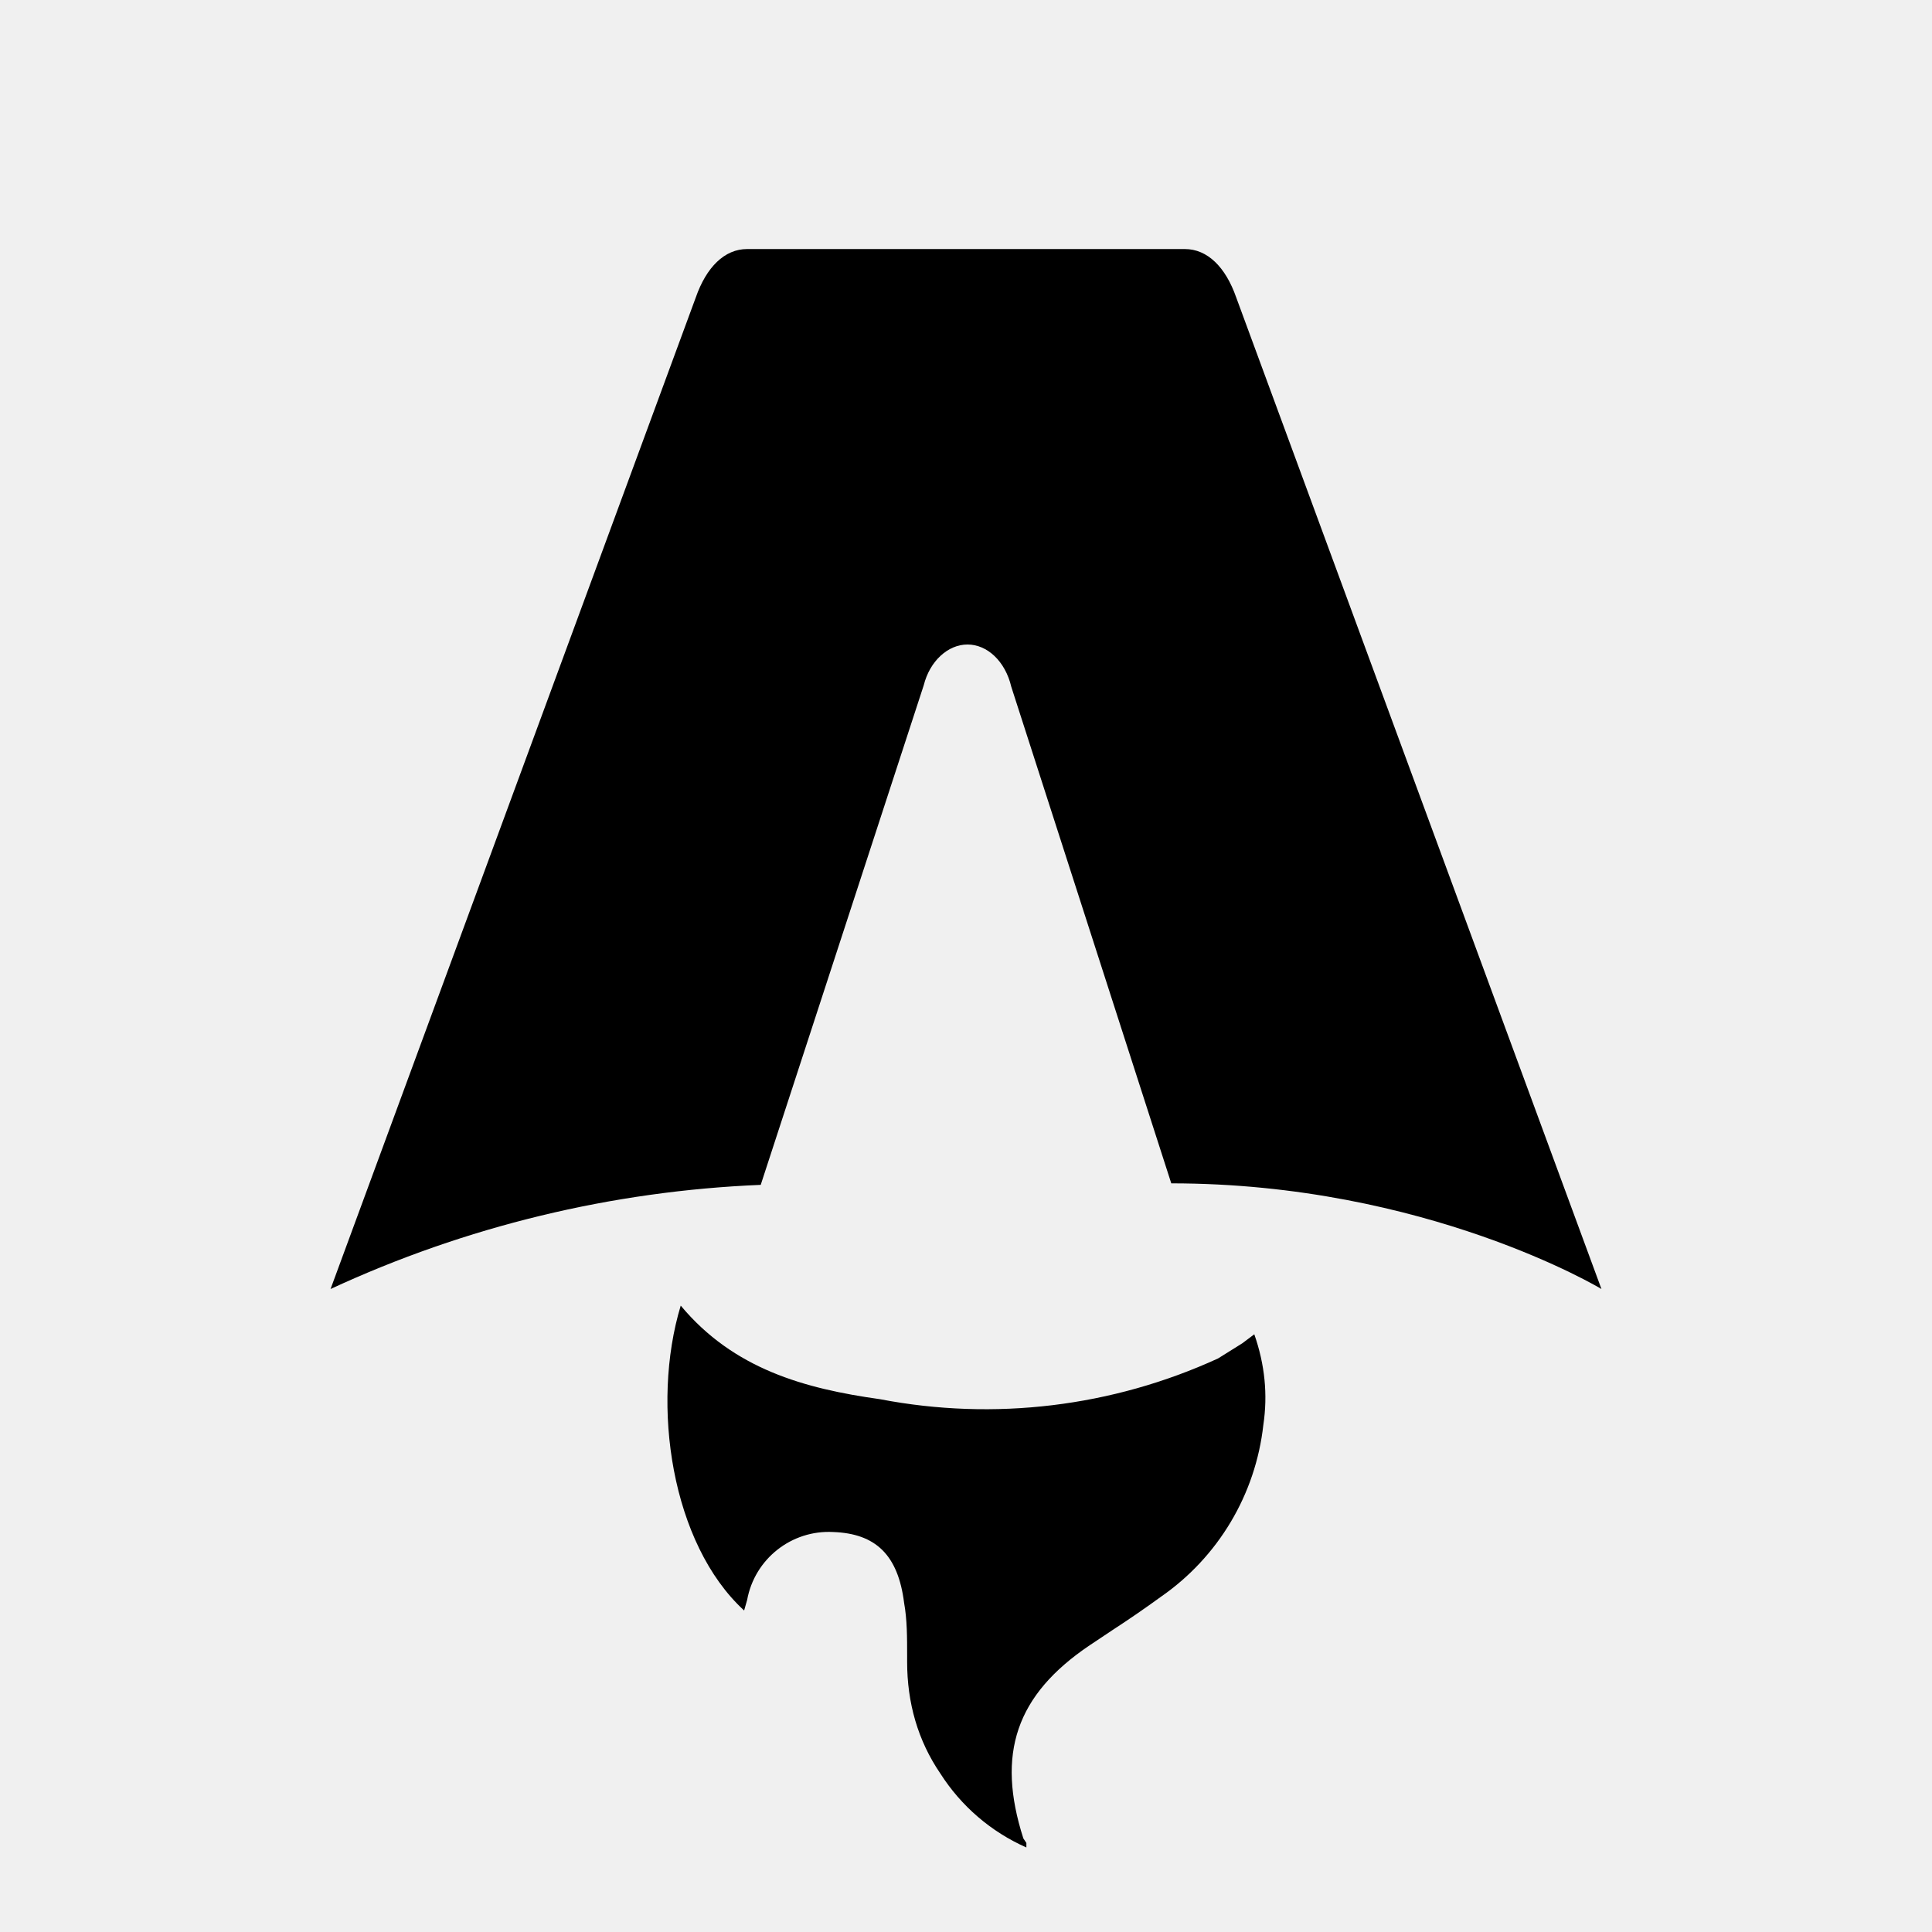
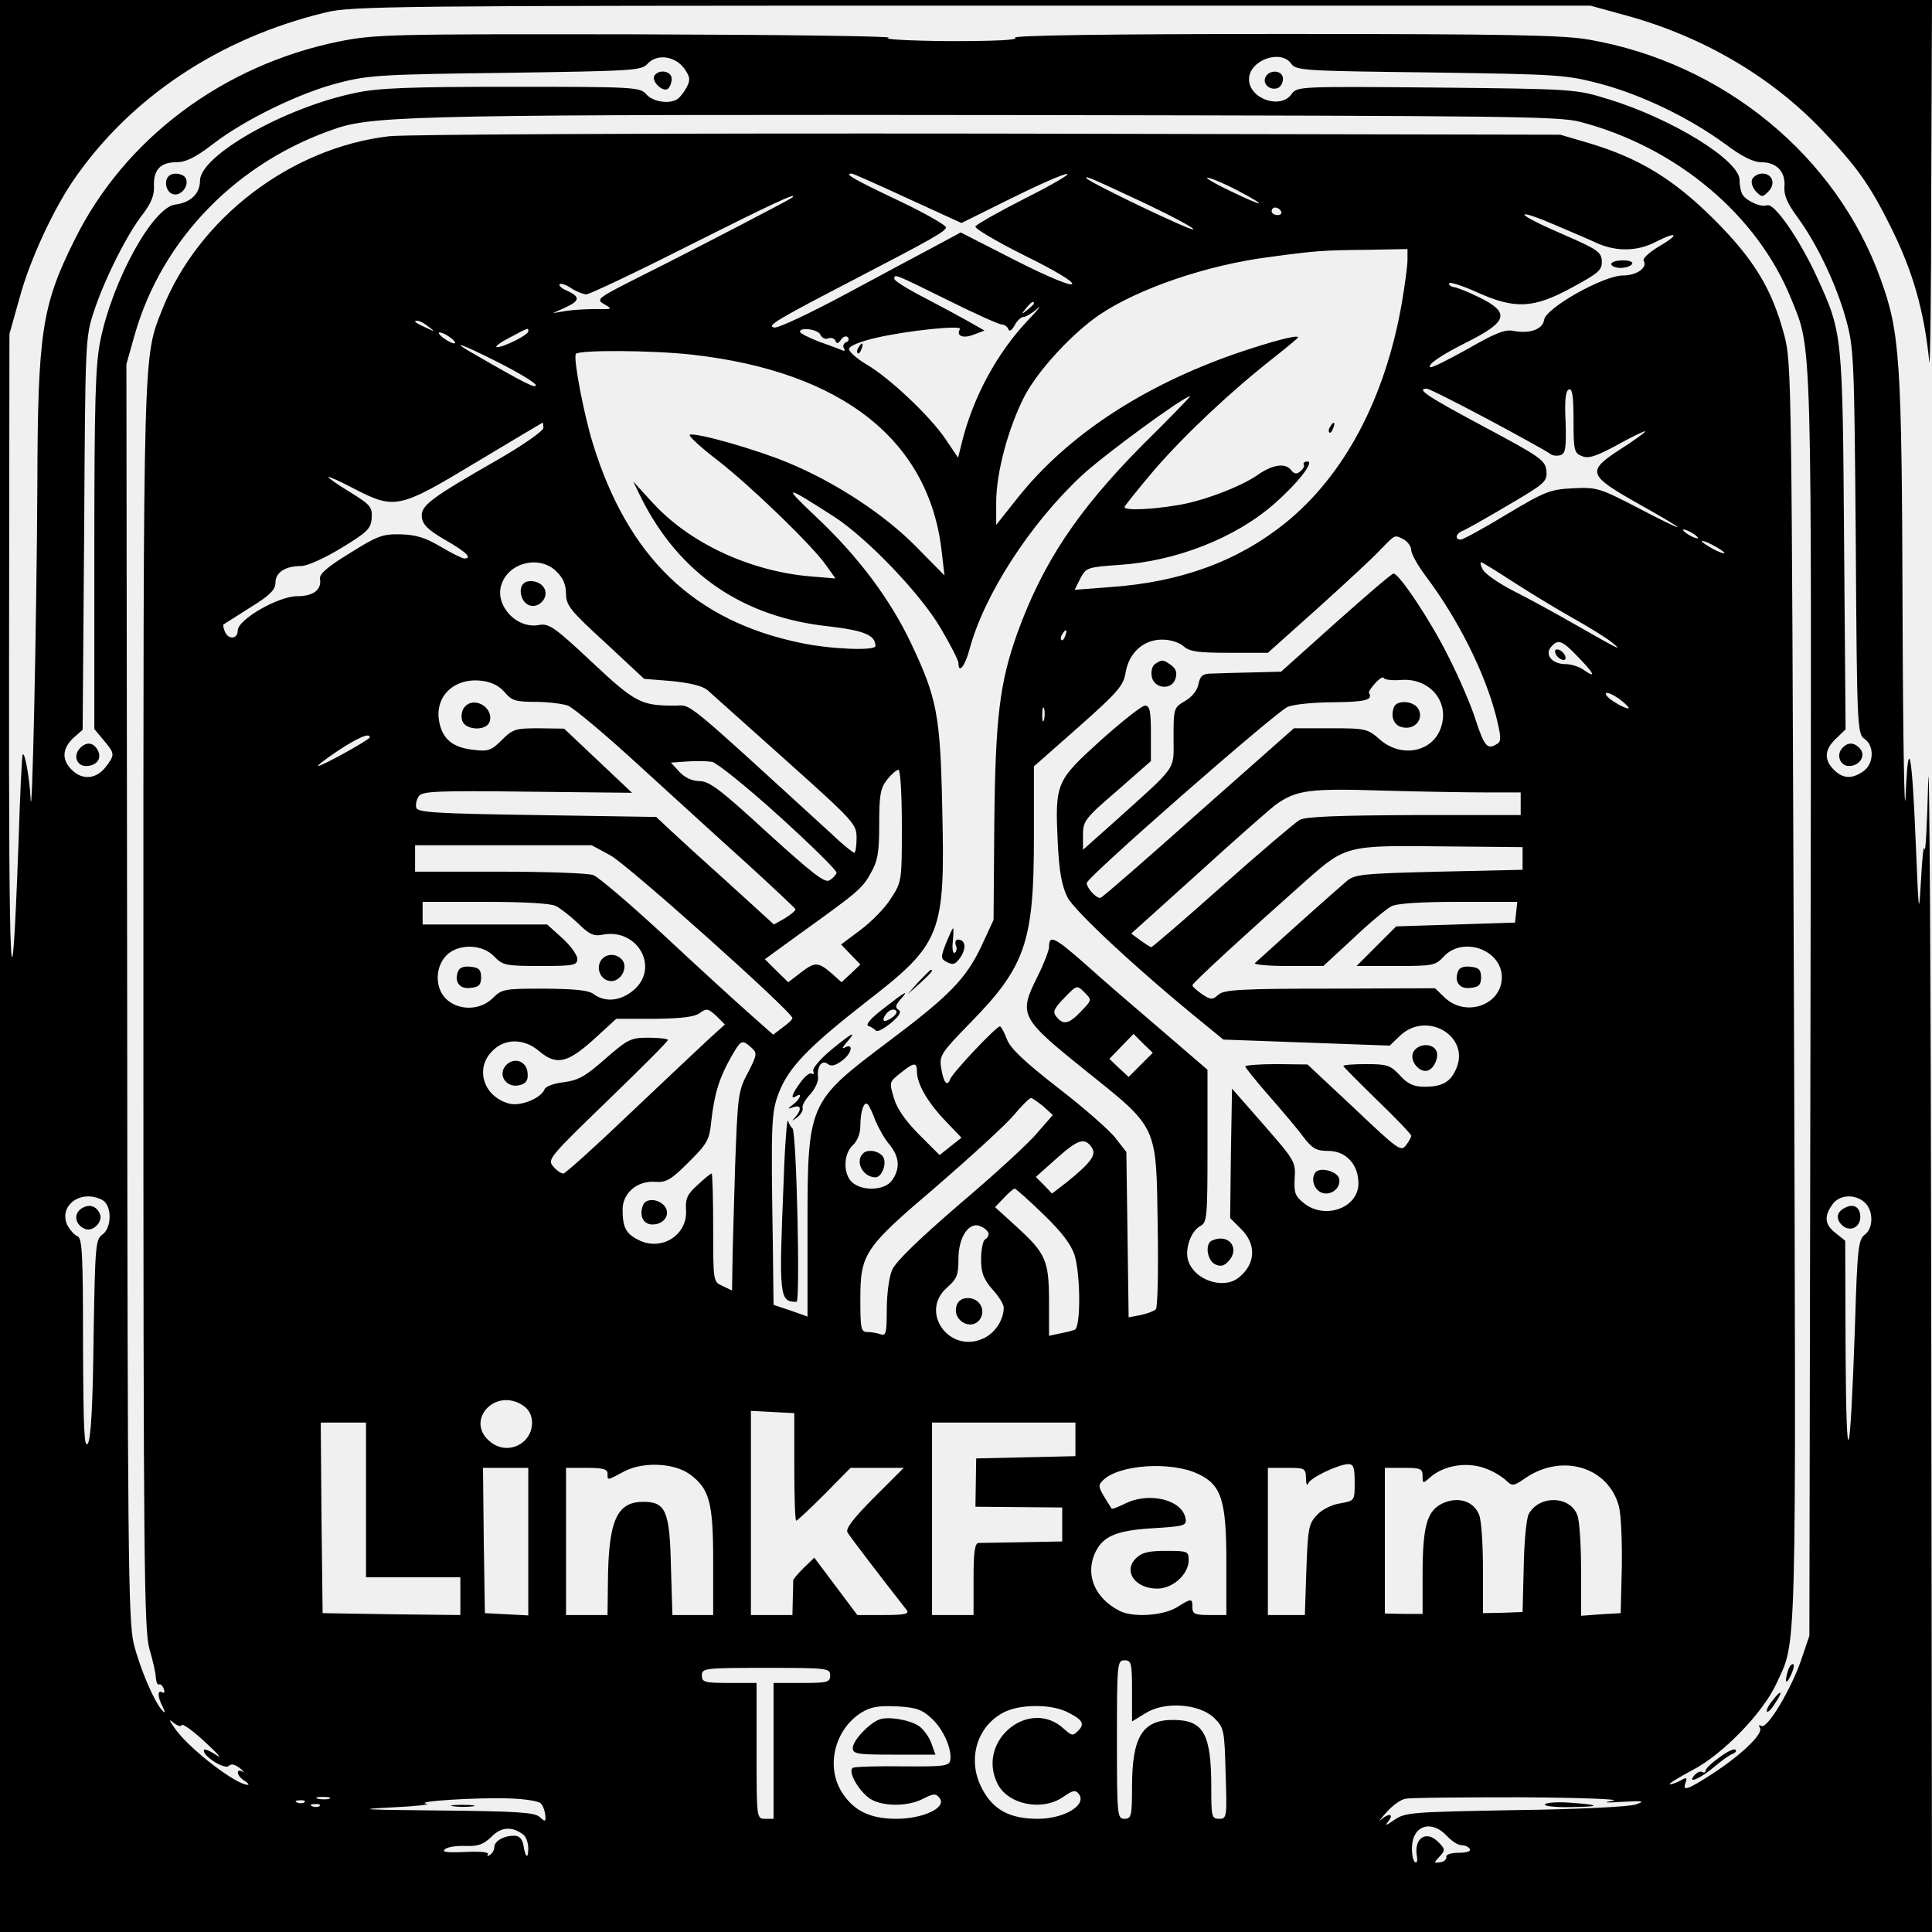
- <svg xmlns="http://www.w3.org/2000/svg" fill="none" viewBox="0 0 128 128">
-   <path d="M50.4 78.5a75.1 75.1 0 0 0-28.5 6.9l24.2-65.7c.7-2 1.9-3.2 3.4-3.2h29c1.5 0 2.7 1.2 3.4 3.2l24.2 65.7s-11.6-7-28.5-7L67 45.5c-.4-1.7-1.6-2.8-2.9-2.8-1.3 0-2.5 1.1-2.9 2.7L50.4 78.5Zm-1.1 28.2Zm-4.2-20.2c-2 6.6-.6 15.8 4.2 20.2a17.5 17.5 0 0 1 .2-.7 5.5 5.5 0 0 1 5.7-4.5c2.8.1 4.3 1.5 4.7 4.7.2 1.1.2 2.3.2 3.5v.4c0 2.7.7 5.2 2.2 7.4a13 13 0 0 0 5.7 4.9v-.3l-.2-.3c-1.8-5.6-.5-9.5 4.4-12.8l1.5-1a73 73 0 0 0 3.2-2.2 16 16 0 0 0 6.8-11.4c.3-2 .1-4-.6-6l-.8.6-1.6 1a37 37 0 0 1-22.4 2.7c-5-.7-9.7-2-13.2-6.2Z" />
-   <style>
-         path { fill: #000; }
-         @media (prefers-color-scheme: dark) {
-             path { fill: #FFF; }
-         }
-     </style>
+ <svg xmlns="http://www.w3.org/2000/svg" version="1.0" width="512pt" height="512pt" viewBox="0 0 512 512" preserveAspectRatio="xMidYMid meet">
+   <g transform="translate(0,512) scale(0.1,-0.1)" fill="#000000" stroke="none">
+     <path d="M0 2560 l0 -2560 2560 0 2560 0 -2 1628 c-1 895 -5 1535 -8 1422 -3 -113 -7 -194 -10 -180 -2 14 -6 -22 -9 -80 -6 -101 -6 -97 -14 95 -10 246 -20 293 -27 125 -3 -69 -7 152 -8 490 -2 669 -7 739 -58 880 -117 327 -417 573 -773 635 -68 12 -216 15 -810 15 -472 0 -721 -4 -711 -10 10 -6 -49 -9 -175 -9 -109 1 -177 5 -160 9 17 4 -282 8 -663 9 -662 1 -698 0 -794 -19 -308 -63 -568 -258 -700 -525 -87 -174 -98 -246 -99 -649 -2 -376 -14 -921 -18 -831 -3 57 -16 126 -21 115 -2 -3 -7 -108 -11 -235 -19 -518 -26 -376 -25 480 l1 870 27 96 c26 97 87 229 141 309 150 220 387 379 670 447 67 17 184 18 1712 18 l1640 0 98 -27 c199 -55 379 -160 514 -301 92 -96 127 -145 181 -253 61 -121 91 -226 105 -364 2 -19 5 189 5 463 l2 497 -2560 0 -2560 0 0 -2560z m1813 2379 c16 -23 17 -30 7 -50 -7 -13 -18 -27 -24 -31 -21 -15 -66 -8 -83 12 -17 19 -30 20 -356 20 -268 0 -354 -3 -414 -16 -187 -38 -413 -166 -413 -233 0 -34 -25 -58 -65 -63 -59 -6 -166 -199 -199 -360 -13 -64 -16 -158 -16 -554 l0 -476 25 -30 c30 -36 30 -38 4 -72 -25 -31 -61 -34 -89 -6 -27 27 -25 56 4 84 l25 22 4 520 c3 511 3 520 26 589 29 88 90 208 130 258 21 28 30 49 29 72 -2 45 17 65 59 65 25 0 50 12 97 48 84 65 232 137 336 163 77 20 118 22 442 26 338 5 358 6 374 24 25 27 72 21 97 -12z m1609 12 c13 -18 34 -19 368 -23 341 -5 359 -6 451 -30 112 -30 237 -91 330 -159 45 -34 76 -49 97 -49 40 0 64 -25 61 -64 -2 -23 7 -44 34 -81 51 -69 103 -177 129 -271 21 -76 22 -101 26 -589 3 -490 4 -510 23 -523 27 -18 25 -67 -3 -86 -30 -21 -54 -20 -78 4 -27 27 -25 54 6 83 l25 24 -4 499 c-4 551 -4 551 -72 700 -46 100 -113 197 -132 190 -15 -6 -53 10 -65 28 -4 6 -8 23 -8 39 0 52 -178 162 -347 214 -88 27 -89 27 -457 31 -363 3 -368 3 -383 -17 -29 -42 -113 -13 -113 39 0 50 84 81 112 41z m766 -154 c255 -67 468 -246 558 -467 57 -141 55 -66 52 -1880 l-3 -1665 -22 -65 c-27 -78 -90 -183 -105 -174 -7 4 -8 2 -4 -5 10 -15 -49 -72 -128 -123 -65 -42 -78 -46 -69 -22 5 14 3 15 -16 4 -13 -6 -24 -10 -26 -8 -2 2 25 18 60 37 80 41 187 152 222 228 55 120 53 25 47 1828 -6 1618 -6 1672 -25 1745 -33 125 -81 203 -188 310 -107 106 -197 161 -331 201 l-75 22 -1510 3 c-906 1 -1543 -2 -1593 -7 -261 -30 -506 -217 -602 -459 -51 -130 -50 -82 -50 -1849 0 -1475 2 -1652 16 -1701 9 -30 17 -65 17 -77 1 -11 5 -19 8 -17 4 2 10 -3 13 -12 3 -8 2 -12 -4 -9 -13 8 -13 -11 1 -38 7 -14 7 -18 1 -12 -22 21 -62 115 -78 181 -14 62 -16 245 -17 1729 l-2 1660 22 78 c73 256 275 461 538 548 102 33 259 36 1850 34 1249 -2 1386 -3 1443 -18z m-1782 -203 l142 -65 131 65 c73 36 140 66 149 65 9 0 -40 -29 -110 -64 -69 -35 -129 -69 -133 -75 -3 -5 52 -38 130 -77 79 -39 132 -70 126 -76 -5 -5 -68 21 -152 64 l-143 73 -65 -35 c-36 -19 -144 -77 -239 -128 -95 -51 -180 -91 -190 -89 -22 4 5 20 213 128 208 108 239 126 242 137 2 5 -55 38 -127 72 -118 56 -144 71 -123 71 4 0 71 -30 149 -66z m633 -15 c73 -35 129 -65 123 -67 -9 -3 -270 122 -282 135 -8 10 16 -1 159 -68z m241 36 c85 -45 71 -45 -22 0 -40 19 -66 35 -58 34 8 0 44 -15 80 -34z m-1181 -19 c-6 -5 -249 -132 -393 -204 -123 -62 -128 -65 -105 -78 23 -13 22 -14 -21 -13 -25 0 -61 -2 -80 -5 l-35 -6 33 15 c39 18 40 28 6 44 -15 6 -24 14 -21 18 4 3 18 -2 31 -11 14 -9 32 -16 40 -16 8 0 131 58 273 130 221 111 292 144 272 126z m1296 -36 c3 -5 -1 -10 -9 -10 -9 0 -16 5 -16 10 0 6 4 10 9 10 6 0 13 -4 16 -10z m841 -86 c50 -21 104 -20 152 5 59 30 64 20 7 -13 -25 -15 -43 -32 -39 -37 11 -18 -18 -39 -55 -39 -51 0 -205 -86 -209 -118 -4 -25 -38 -37 -81 -29 -22 5 -49 -6 -122 -48 -52 -29 -96 -51 -99 -48 -7 7 27 31 101 68 105 53 111 77 29 117 -30 15 -61 27 -67 27 -7 1 -13 5 -13 10 0 5 33 -5 73 -23 102 -46 150 -44 253 12 70 38 80 46 79 70 -1 24 -11 31 -103 71 -56 24 -102 47 -102 52 0 5 37 -8 83 -28 45 -19 96 -41 113 -49z m-506 -43 c0 -15 -7 -67 -15 -114 -44 -253 -153 -458 -310 -584 -126 -101 -277 -156 -464 -169 l-93 -7 15 30 c15 29 19 30 104 36 150 10 306 71 409 161 63 55 108 113 89 113 -8 0 -12 -4 -10 -8 3 -3 -1 -12 -9 -18 -10 -9 -17 -7 -26 5 -16 18 -50 12 -89 -16 -44 -30 -145 -69 -212 -79 -71 -12 -139 -14 -139 -5 0 3 37 49 81 101 83 95 202 207 317 297 34 27 62 50 62 52 0 8 -71 -11 -165 -43 -247 -86 -446 -217 -577 -381 l-58 -73 0 59 c0 80 32 198 75 282 37 70 127 167 199 216 102 69 285 132 451 153 119 16 140 18 258 19 l107 2 0 -29z m-1219 -106 c72 -36 137 -65 144 -65 7 0 15 -6 17 -12 3 -8 9 -4 17 10 6 12 17 22 23 22 7 0 23 10 37 22 14 13 3 -2 -26 -32 -80 -85 -143 -200 -173 -319 l-11 -44 -33 49 c-41 61 -150 164 -211 199 -25 15 -45 33 -45 40 0 8 29 20 73 30 81 19 228 34 221 23 -11 -18 8 -26 36 -15 l29 11 -42 24 c-23 13 -77 42 -119 64 -43 22 -78 44 -78 49 0 14 1 13 141 -56z m229 -9 c0 -2 -8 -10 -17 -17 -16 -13 -17 -12 -4 4 13 16 21 21 21 13z m-1604 -62 c18 -14 18 -14 -6 -3 -31 14 -36 19 -24 19 6 0 19 -7 30 -16z m264 -12 c0 -10 -65 -42 -83 -42 -7 1 8 12 33 25 53 28 50 27 50 17z m774 -9 c4 -8 13 -13 20 -10 8 3 17 1 20 -6 3 -9 7 -8 15 3 5 8 14 11 18 6 4 -5 2 -11 -5 -13 -6 -3 -9 -9 -6 -15 4 -6 3 -9 -2 -7 -5 2 -33 13 -62 23 -29 11 -52 23 -52 27 0 13 49 6 54 -8z m-980 -8 c11 -8 15 -15 10 -15 -6 0 -19 7 -30 15 -10 8 -14 14 -9 14 6 0 19 -6 29 -14z m226 -126 c0 -9 -29 5 -157 79 -76 43 -46 34 57 -18 55 -28 100 -55 100 -61z m415 81 c398 -45 629 -228 661 -525 l7 -60 -74 75 c-84 86 -215 172 -341 224 -84 35 -242 80 -260 74 -5 -2 28 -33 74 -68 92 -72 251 -226 288 -279 l24 -34 -72 6 c-158 15 -313 88 -409 191 l-55 60 22 -45 c101 -200 269 -315 497 -339 93 -11 123 -23 123 -52 0 -13 -116 -9 -197 8 -283 58 -459 227 -552 529 -24 78 -52 225 -45 237 7 11 202 10 309 -2z m2108 -171 c84 -45 158 -86 164 -91 7 -6 20 -7 29 -4 13 5 15 20 13 88 -3 58 0 83 9 86 9 3 12 -19 12 -82 0 -81 2 -87 23 -95 17 -7 38 0 95 31 39 22 72 37 72 35 0 -3 -29 -24 -65 -47 -91 -59 -88 -69 47 -145 59 -33 106 -61 104 -62 -1 -2 -50 22 -107 52 -100 52 -108 54 -170 51 -61 -3 -74 -8 -176 -69 -61 -37 -116 -67 -122 -67 -17 0 -13 17 7 24 9 4 63 34 120 68 97 57 103 62 100 91 -3 27 -15 36 -165 116 -148 79 -182 101 -152 101 6 0 79 -37 162 -81z m-918 -71 c-171 -173 -262 -311 -329 -496 -47 -132 -58 -224 -61 -504 l-2 -256 -32 -69 c-41 -87 -85 -132 -249 -255 -211 -159 -212 -161 -212 -494 l0 -233 -45 16 -45 15 -2 166 c-5 316 -4 344 16 396 26 67 77 120 229 239 203 157 212 180 204 516 -5 246 -14 292 -83 437 -55 116 -140 230 -252 335 -90 85 -84 85 48 0 88 -57 230 -205 283 -296 26 -44 47 -85 47 -92 0 -30 17 -9 29 35 38 144 160 333 297 461 60 56 272 211 288 211 2 0 -56 -60 -129 -132z m-1585 48 c0 -8 -53 -45 -117 -82 -183 -105 -209 -124 -205 -155 2 -19 17 -34 62 -60 56 -32 73 -49 50 -49 -5 0 -33 14 -62 31 -40 24 -66 32 -106 33 -48 1 -62 -4 -135 -50 -59 -36 -81 -55 -79 -68 5 -29 -18 -46 -60 -46 -51 0 -158 -62 -158 -91 0 -23 -25 -25 -34 -3 -4 9 -5 18 -4 19 2 1 33 21 71 45 52 32 67 47 67 66 0 27 26 44 68 44 16 0 61 20 107 48 69 42 78 51 80 79 2 29 -3 35 -56 68 -33 20 -59 38 -59 41 0 2 31 -11 68 -31 109 -56 120 -53 324 70 95 57 174 104 176 105 1 0 2 -6 2 -14z m3060 -292 c0 -2 -9 0 -20 6 -11 6 -20 13 -20 16 0 2 9 0 20 -6 11 -6 20 -13 20 -16z m-779 -4 c10 -6 19 -19 19 -28 0 -10 18 -42 40 -71 84 -112 155 -253 185 -370 13 -52 14 -66 3 -72 -26 -17 -34 -8 -57 62 -12 39 -45 115 -72 168 -47 95 -131 221 -146 221 -5 0 -73 -59 -153 -130 l-145 -130 -75 -2 c-41 -1 -89 -2 -107 -3 -26 0 -32 -5 -37 -28 -3 -17 -17 -34 -36 -45 -29 -17 -30 -19 -30 -96 0 -90 14 -70 -158 -225 l-82 -73 0 39 c0 37 5 44 90 117 l90 79 0 73 c0 61 -3 74 -16 74 -8 0 -61 -42 -117 -92 -119 -108 -121 -113 -114 -269 4 -81 11 -117 26 -147 19 -37 187 -193 358 -332 l55 -45 221 -8 220 -8 27 26 c70 67 185 0 150 -85 -15 -37 -37 -50 -85 -50 -28 0 -44 7 -65 30 -25 27 -34 30 -89 30 -34 0 -61 -2 -61 -5 0 -2 41 -43 90 -91 50 -48 90 -90 90 -94 0 -3 -6 -15 -14 -25 -13 -18 -21 -12 -137 98 l-124 116 -82 1 c-46 0 -83 -3 -83 -6 0 -3 28 -38 63 -78 34 -39 76 -88 91 -109 24 -31 34 -37 66 -37 47 0 80 -36 80 -86 0 -65 -88 -97 -144 -53 -24 19 -27 28 -25 66 3 44 0 48 -81 141 l-85 97 -3 -172 -2 -171 30 -30 c41 -41 37 -94 -9 -129 -39 -30 -113 -6 -131 43 -12 30 5 81 31 95 18 9 19 24 19 212 l0 202 -122 105 c-68 58 -160 137 -204 177 -80 70 -94 77 -94 43 0 -9 -14 -45 -31 -79 -50 -100 -45 -109 124 -245 197 -158 191 -144 195 -415 2 -117 0 -217 -5 -221 -4 -4 -22 -11 -40 -15 l-32 -6 -3 219 -3 219 -28 36 c-16 21 -84 81 -153 134 -91 71 -127 105 -136 130 -7 18 -15 33 -18 33 -10 0 -126 -123 -132 -140 -8 -22 -18 -8 -24 31 -5 32 1 40 78 119 146 149 168 215 168 491 l0 188 119 105 c104 92 119 110 124 144 9 52 47 87 97 87 22 0 46 -8 57 -18 16 -14 39 -17 121 -17 l102 0 133 119 c72 65 148 135 166 155 40 41 36 39 62 26z m849 -36 c0 -2 -13 2 -30 11 -16 9 -30 18 -30 21 0 2 14 -2 30 -11 17 -9 30 -18 30 -21z m-3095 -49 c17 -16 25 -35 25 -58 0 -31 11 -45 104 -130 l103 -96 74 -6 c49 -5 81 -13 94 -24 11 -10 104 -93 208 -186 182 -163 187 -169 187 -206 0 -22 -3 -39 -6 -39 -3 0 -30 21 -58 48 -407 372 -371 342 -419 342 -88 0 -104 8 -219 116 -97 91 -113 102 -138 98 -61 -13 -122 54 -100 110 21 57 102 75 145 31z m2538 -29 c45 -29 116 -72 157 -95 41 -23 86 -51 100 -62 32 -26 25 -23 -94 45 -54 31 -129 72 -167 91 -37 19 -73 44 -79 55 -6 11 -8 20 -5 20 3 0 42 -24 88 -54z m-1190 -141 c-3 -9 -8 -14 -10 -11 -3 3 -2 9 2 15 9 16 15 13 8 -4z m1358 -55 c44 -45 50 -59 17 -36 -12 9 -34 16 -49 16 -35 0 -56 24 -39 45 19 22 29 19 71 -25z m-468 -62 c75 6 129 -57 106 -125 -21 -66 -105 -83 -162 -33 -33 29 -38 30 -131 30 l-97 0 -251 -222 c-138 -123 -255 -225 -261 -227 -10 -4 -37 25 -37 39 0 15 504 456 533 467 18 7 74 12 125 12 81 1 101 6 90 25 -2 2 6 14 17 26 11 12 21 18 22 13 2 -4 22 -7 46 -5z m-2376 -32 c19 -23 30 -26 82 -26 33 0 72 -5 86 -10 15 -6 100 -77 188 -158 89 -81 218 -199 287 -261 69 -63 126 -117 128 -120 1 -4 -11 -14 -27 -24 l-30 -17 -123 112 c-68 61 -138 125 -156 142 l-33 31 -317 5 c-271 4 -317 7 -319 20 -2 8 1 22 7 30 8 13 49 15 287 12 l278 -3 -90 85 -90 85 -67 1 c-61 0 -69 -2 -98 -31 -28 -28 -36 -31 -76 -26 -54 6 -81 28 -90 74 -13 67 39 117 111 109 27 -3 47 -13 62 -30z m2979 -43 c-2 -2 -18 4 -35 15 -17 10 -28 21 -25 25 4 3 19 -4 35 -15 16 -12 27 -23 25 -25z m-1549 -30 c-3 -10 -5 -4 -5 12 0 17 2 24 5 18 2 -7 2 -21 0 -30z m-1787 -47 c0 -6 -126 -76 -137 -76 -4 0 19 18 52 40 53 35 85 49 85 36z m1085 -209 c85 -77 154 -145 152 -150 -2 -6 -10 -15 -19 -20 -12 -8 -46 19 -164 126 -123 113 -154 137 -180 137 -19 0 -39 9 -53 24 l-23 25 43 3 c24 2 54 1 66 -1 12 -2 92 -66 178 -144z m325 -25 c0 -146 0 -149 -29 -193 -15 -25 -52 -62 -80 -83 l-52 -39 25 -26 26 -27 -25 -24 -25 -23 -22 20 c-39 34 -47 35 -84 7 l-35 -27 -31 30 -31 31 88 64 c156 112 170 123 192 163 19 33 23 55 23 131 0 77 3 95 21 118 11 14 25 26 30 26 5 0 9 -64 9 -148z m1548 88 l92 0 0 -30 0 -30 -282 0 c-203 -1 -289 -4 -304 -13 -12 -7 -104 -85 -204 -174 -101 -90 -186 -163 -189 -163 -3 0 -16 9 -29 18 l-24 18 182 164 c100 91 191 171 203 179 53 37 87 42 277 36 102 -3 227 -5 278 -5z m-2320 -167 c47 -26 482 -415 482 -431 0 -4 -12 -15 -26 -25 l-25 -19 -62 55 c-34 30 -136 123 -226 207 -91 84 -175 156 -189 161 -13 5 -124 9 -248 9 l-224 0 0 35 0 35 234 0 234 0 50 -27z m2417 -8 l0 -30 -221 -5 c-203 -5 -224 -7 -245 -25 -13 -11 -71 -62 -129 -114 -58 -52 -109 -99 -114 -103 -6 -4 33 -8 85 -8 l96 0 79 73 c43 41 89 79 101 85 14 8 79 12 178 12 l156 0 -3 -27 -3 -28 -157 -5 -158 -5 -52 -52 -53 -53 104 0 c98 0 105 1 127 25 51 55 154 18 154 -55 0 -73 -95 -107 -151 -54 l-26 25 -279 -1 c-236 0 -281 -3 -295 -16 -16 -14 -20 -14 -43 1 -14 10 -26 20 -26 24 0 6 143 137 304 280 102 90 108 91 356 88 l215 -2 0 -30z m-2562 -126 c12 -6 39 -27 59 -46 29 -29 42 -35 65 -30 93 18 152 -88 82 -147 -34 -29 -75 -33 -105 -11 -14 11 -48 14 -131 15 -106 0 -113 -1 -137 -25 -33 -33 -90 -34 -123 -3 -30 28 -31 83 -1 115 31 33 96 32 128 -2 22 -23 30 -25 122 -25 89 0 98 2 98 19 0 10 -18 35 -40 55 l-40 36 -165 0 -165 0 0 30 0 30 166 0 c102 0 174 -4 187 -11z m1392 -279 c-32 -34 -47 -37 -65 -15 -11 13 -8 21 21 51 33 34 33 34 53 14 20 -20 20 -20 -9 -50z m-987 -74 c-24 -22 -118 -111 -210 -198 -91 -87 -170 -158 -175 -158 -6 0 -18 8 -27 19 -16 18 -10 25 144 174 88 85 160 157 160 161 0 3 -23 6 -51 6 -48 0 -55 -4 -115 -56 -53 -47 -72 -57 -110 -62 -26 -3 -48 -11 -51 -19 -9 -23 -62 -45 -92 -38 -69 17 -94 93 -46 140 33 34 84 33 123 0 46 -39 75 -33 145 30 l60 55 101 0 c73 1 106 5 120 15 18 13 22 13 44 -7 l23 -23 -43 -39z m1145 -68 l-32 -32 -26 24 -25 24 32 33 32 33 25 -25 26 -25 -32 -32z m-1032 46 c16 -15 16 -18 -9 -67 -26 -48 -27 -60 -34 -251 -3 -111 -7 -229 -7 -263 l-1 -63 -25 12 c-25 11 -25 11 -25 155 0 78 -2 143 -4 143 -3 0 -19 -13 -37 -30 -27 -24 -33 -36 -31 -66 5 -67 -65 -111 -126 -80 -34 17 -42 34 -42 81 0 44 40 77 87 73 28 -2 41 5 87 51 50 50 56 59 61 110 8 73 22 116 52 169 27 47 29 48 54 26z m439 -64 c0 -32 28 -81 75 -130 l43 -45 -29 -23 -29 -23 -54 54 c-36 36 -59 69 -67 97 -13 42 -12 43 17 66 36 29 44 30 44 4z m335 -92 l25 -23 -41 -47 c-22 -27 -115 -112 -206 -189 -110 -95 -170 -153 -179 -175 -8 -18 -14 -65 -14 -105 0 -61 -2 -70 -16 -65 -9 3 -24 6 -35 6 -17 0 -19 8 -19 85 0 123 9 137 203 302 90 78 181 161 203 187 21 25 42 46 46 46 4 0 18 -10 33 -22z m-445 -38 c8 -19 24 -48 37 -63 27 -33 29 -64 7 -95 -19 -27 -78 -30 -106 -5 -24 22 -23 75 2 98 12 11 20 31 20 51 0 39 10 68 20 57 4 -4 13 -24 20 -43z m574 -72 c12 -19 -4 -40 -67 -91 l-39 -30 -21 22 -22 22 55 49 c57 51 75 57 94 28z m-129 -176 c50 -48 74 -81 83 -109 16 -55 16 -192 0 -197 -7 -3 -25 -7 -40 -10 l-28 -6 0 90 c0 109 -8 128 -86 199 l-57 52 23 24 c13 14 26 25 29 25 3 0 38 -31 76 -68z m-2494 38 c26 -14 26 -74 0 -92 -18 -13 -19 -32 -23 -273 -2 -180 -7 -266 -15 -280 -10 -16 -12 37 -13 261 0 242 -2 283 -15 288 -8 3 -20 17 -27 30 -23 52 37 95 93 66z m4671 -7 c23 -21 23 -68 0 -85 -17 -12 -20 -36 -26 -238 -13 -378 -23 -409 -25 -76 l-1 298 -25 20 c-29 22 -32 44 -9 76 18 26 60 29 86 5z m-2322 -83 c0 -5 -4 -12 -10 -15 -5 -3 -10 -27 -10 -52 0 -36 6 -52 30 -80 17 -18 30 -40 30 -48 0 -31 -21 -65 -50 -80 -91 -47 -176 67 -100 133 26 23 30 33 30 76 0 60 30 102 61 85 11 -5 19 -14 19 -19z m-1232 -456 c14 -10 22 -26 22 -44 0 -56 -63 -87 -108 -53 -74 55 10 150 86 97z m717 -162 c0 -78 2 -142 5 -142 3 0 37 32 75 70 l69 70 70 0 71 0 -79 -79 c-55 -55 -76 -83 -70 -92 6 -11 88 -118 157 -206 7 -10 -6 -13 -61 -13 l-70 0 -57 76 -57 76 -28 -27 c-16 -16 -29 -31 -28 -34 0 -3 0 -25 -1 -48 l-1 -43 -55 0 -55 0 0 270 0 271 58 -3 57 -3 0 -143z m-1135 -87 l0 -205 125 0 125 0 0 -50 0 -50 -182 2 -183 3 -3 253 -2 252 60 0 60 0 0 -205z m1880 160 l0 -44 -132 -3 -131 -3 -1 -64 -1 -64 115 -1 115 -1 0 -45 0 -45 -105 -2 c-58 -1 -111 -2 -117 -2 -10 -1 -13 -27 -13 -96 l0 -95 -55 0 -55 0 0 255 0 255 190 0 190 0 0 -45z m-1022 -92 c52 -38 62 -74 62 -230 l0 -143 -54 0 -54 0 -4 129 c-3 147 -14 171 -73 171 -71 0 -93 -50 -94 -217 l-1 -83 -55 0 -55 0 0 195 0 195 55 0 c42 0 55 -3 55 -15 0 -19 -2 -19 45 6 50 26 132 22 173 -8z m1347 1 c62 -29 75 -70 75 -234 l0 -140 -45 0 c-38 0 -45 3 -45 20 0 25 -2 25 -42 0 -37 -22 -116 -27 -151 -9 -64 33 -90 92 -67 149 20 48 55 64 155 70 83 5 90 7 87 25 -8 51 -98 73 -163 39 -17 -8 -32 -14 -33 -12 -37 58 -38 60 -23 75 42 42 181 51 252 17z m415 -23 c0 -48 0 -48 -38 -55 -22 -3 -48 -16 -62 -31 -22 -23 -24 -36 -28 -145 l-4 -120 -49 0 -49 0 0 195 0 195 50 0 c48 0 50 -1 51 -27 0 -16 3 -22 6 -14 6 15 79 50 106 51 14 0 17 -9 17 -49z m353 35 c18 -7 40 -21 49 -30 16 -15 19 -15 52 8 97 65 218 28 246 -75 6 -21 9 -94 8 -161 l-3 -123 -52 -3 -53 -4 0 121 c0 66 -4 131 -10 146 -20 52 -102 53 -129 2 -6 -12 -12 -75 -13 -141 l-3 -118 -53 -2 -52 -1 0 117 c0 64 -4 128 -10 143 -14 37 -56 50 -97 31 -42 -20 -53 -61 -53 -192 l0 -101 -50 0 -50 1 0 193 0 193 50 0 c45 0 50 -2 50 -22 0 -20 1 -20 19 -4 38 34 103 44 154 22z m-2543 -191 l0 -196 -57 3 -58 3 -3 193 -2 192 60 0 60 0 0 -195z m1600 -396 l0 -81 36 22 c51 32 143 25 182 -13 26 -26 27 -32 30 -147 4 -116 3 -120 -17 -120 -20 0 -21 6 -21 83 0 142 -20 178 -99 179 -83 1 -111 -44 -111 -177 0 -78 -2 -85 -20 -85 -19 0 -20 7 -20 210 0 203 1 210 20 210 18 0 20 -7 20 -81z m-800 41 c0 -18 -7 -20 -75 -20 l-75 0 0 -180 0 -180 -22 0 c-23 0 -23 0 -23 180 l0 180 -72 0 c-66 0 -73 2 -73 20 0 19 7 20 170 20 163 0 170 -1 170 -20z m270 -115 c31 -29 54 -83 48 -111 -3 -14 -19 -16 -126 -15 -67 1 -127 -1 -132 -4 -14 -9 15 -61 46 -82 33 -21 100 -21 140 0 28 14 34 15 44 2 20 -25 -43 -55 -115 -55 -70 0 -114 22 -145 72 -42 69 -17 165 52 209 26 16 46 19 95 17 53 -3 67 -9 93 -33z m356 19 c43 -21 50 -32 31 -51 -14 -14 -17 -13 -37 5 -90 84 -231 -28 -178 -142 26 -58 120 -78 177 -37 23 16 31 18 39 8 25 -29 -36 -67 -108 -67 -74 0 -119 24 -148 81 -40 76 -13 166 60 202 43 21 121 21 164 1z m-2345 -36 c2 6 31 -15 64 -46 33 -30 45 -45 28 -33 -18 12 -33 18 -33 12 0 -17 56 -51 66 -41 7 7 17 4 30 -6 10 -8 13 -13 7 -9 -20 10 -15 -13 5 -24 9 -6 13 -11 9 -11 -29 -1 -146 88 -188 142 -18 24 -24 35 -12 25 11 -10 23 -14 24 -9z m392 -195 c-7 -2 -21 -2 -30 0 -10 3 -4 5 12 5 17 0 24 -2 18 -5z m560 -12 c6 -6 11 -20 12 -31 2 -18 0 -19 -15 -5 -14 12 -60 15 -266 17 -200 2 -226 3 -129 8 66 3 109 8 95 10 -36 6 132 17 218 14 41 -1 79 -7 85 -13z m2842 7 c-29 -5 -23 -6 25 -3 55 3 61 2 35 -7 -17 -6 -153 -13 -320 -15 -275 -5 -291 -6 -320 -26 -22 -15 -26 -17 -16 -4 16 20 2 23 -19 5 -8 -7 -2 1 14 19 16 18 38 34 50 36 11 3 149 4 306 4 157 -1 267 -5 245 -9z m-3468 -4 c-3 -3 -12 -4 -19 -1 -8 3 -5 6 6 6 11 1 17 -2 13 -5z m40 -10 c-3 -3 -12 -4 -19 -1 -8 3 -5 6 6 6 11 1 17 -2 13 -5z m541 -77 c6 -5 12 -21 12 -35 0 -31 -8 -25 -13 9 -3 15 -11 24 -23 24 -28 1 -54 -14 -54 -30 0 -7 -5 -17 -12 -21 -6 -4 -8 -3 -5 2 3 6 -21 8 -61 6 -50 -2 -63 0 -52 8 8 6 33 9 55 8 32 -1 46 4 67 24 26 27 56 29 86 5z m2446 -2 c13 -14 30 -25 39 -25 9 0 19 -4 22 -10 4 -6 -8 -10 -29 -10 -21 0 -35 -5 -33 -11 1 -6 -6 -13 -16 -14 -18 -3 -18 -2 -2 15 16 17 15 20 -4 39 -32 32 -65 9 -56 -39 2 -11 0 -18 -5 -15 -5 3 -9 22 -8 41 2 57 52 72 92 29z" />
+     <path d="M1734 4919 c-8 -14 21 -43 35 -35 6 4 11 16 11 27 0 21 -34 27 -46 8z" />
+     <path d="M447 4653 c-13 -12 -7 -41 10 -47 20 -8 44 19 36 40 -5 14 -35 19 -46 7z" />
+     <path d="M210 3135 c-16 -19 -6 -45 18 -45 28 0 43 20 31 42 -12 22 -32 23 -49 3z" />
+     <path d="M3353 4914 c-7 -18 14 -35 34 -27 7 3 13 14 13 24 0 24 -38 26 -47 3z" />
+     <path d="M4643 4644 c-3 -8 2 -23 11 -32 15 -15 17 -15 32 0 21 21 11 48 -16 48 -11 0 -23 -7 -27 -16z" />
+     <path d="M4881 3136 c-15 -18 -4 -46 19 -46 28 0 45 27 30 45 -16 19 -34 19 -49 1z" />
+     <path d="M4737 688 c-9 -31 -2 -33 11 -3 6 14 8 25 3 25 -5 0 -11 -10 -14 -22z" />
+     <path d="M4697 613 c-11 -13 -17 -26 -14 -29 2 -3 12 7 21 22 23 33 17 39 -7 7z" />
+     <path d="M4557 463 c-20 -14 -37 -30 -37 -35 0 -5 -4 -7 -9 -4 -5 3 -14 -1 -21 -9 -21 -25 19 -7 57 26 17 14 37 29 45 31 7 3 11 8 7 11 -3 4 -22 -5 -42 -20z" />
+     <path d="M4270 4420 c0 -5 11 -10 24 -10 14 0 28 5 31 10 4 6 -7 10 -24 10 -17 0 -31 -4 -31 -10z" />
+     <path d="M3525 3989 c-4 -6 -5 -12 -2 -15 2 -3 7 2 10 11 7 17 1 20 -8 4z" />
+     <path d="M2275 4199 c-4 -6 -5 -12 -2 -15 2 -3 7 2 10 11 7 17 1 20 -8 4z" />
+     <path d="M2507 2620 c-15 -38 -14 -41 3 -50 16 -8 22 -6 36 14 16 25 12 46 -8 46 -5 0 -8 -7 -5 -15 4 -8 2 -17 -3 -20 -5 -3 -7 11 -5 30 2 19 2 35 1 35 -2 0 -10 -18 -19 -40z" />
+     <path d="M2434 2518 l-29 -33 33 29 c30 28 37 36 29 36 -2 0 -16 -15 -33 -32z" />
+     <path d="M2341 2447 c-33 -25 -48 -43 -40 -46 8 -2 16 -8 20 -12 3 -5 20 4 39 19 24 20 30 31 21 36 -9 6 -8 12 5 27 25 28 15 23 -45 -24z m24 -23 c-23 -17 -32 -10 -15 11 7 8 17 12 23 8 6 -4 3 -11 -8 -19z" />
+     <path d="M2203 2338 c-29 -24 -50 -49 -48 -56 3 -7 1 -11 -4 -7 -5 3 -19 -8 -30 -24 -23 -31 -27 -46 -11 -36 17 11 11 -7 -7 -21 -17 -13 -17 -14 0 -8 20 7 22 -6 5 -26 -11 -12 -10 -12 5 -1 10 8 16 19 14 25 -2 6 7 22 20 36 13 14 22 34 21 45 -4 29 11 48 26 35 10 -7 20 -4 40 11 25 20 28 47 3 32 -7 -3 -3 3 7 15 29 33 15 26 -41 -20z" />
+     <path d="M2077 1996 c-13 -314 -12 -326 34 -326 10 0 0 452 -11 460 -4 3 -9 12 -12 20 -2 8 -8 -61 -11 -154z" />
+     <path d="M3062 3361 c-8 -4 -12 -19 -10 -32 4 -34 53 -40 63 -8 5 16 2 26 -11 36 -21 15 -24 16 -42 4z" />
+     <path d="M3744 2328 c-7 -22 19 -52 40 -45 17 6 29 34 23 51 -10 24 -54 21 -63 -6z" />
+     <path d="M3487 2014 c-13 -14 -7 -43 12 -53 24 -13 55 8 50 35 -4 19 -48 32 -62 18z" />
+     <path d="M3213 1833 c-20 -7 -15 -51 6 -63 15 -7 23 -6 35 6 34 34 4 76 -41 57z" />
+     <path d="M1387 3573 c-12 -11 -8 -40 7 -52 28 -23 68 17 45 45 -12 15 -41 19 -52 7z" />
+     <path d="M4122 3389 c2 -7 10 -15 17 -17 8 -3 12 1 9 9 -2 7 -10 15 -17 17 -8 3 -12 -1 -9 -9z" />
+     <path d="M3694 3246 c-10 -27 1 -51 26 -54 31 -5 53 23 39 49 -12 22 -57 25 -65 5z" />
+     <path d="M1231 3246 c-7 -8 -10 -24 -6 -36 8 -25 62 -28 72 -4 14 38 -41 71 -66 40z" />
+     <path d="M3864 2546 c-11 -28 4 -48 33 -44 22 2 28 8 28 28 0 20 -6 26 -28 28 -18 2 -29 -2 -33 -12z" />
+     <path d="M1591 2572 c-12 -23 4 -52 29 -52 26 0 45 36 29 56 -16 19 -46 18 -58 -4z" />
+     <path d="M1214 2546 c-11 -28 4 -48 33 -44 22 2 28 8 28 28 0 20 -6 26 -28 28 -18 2 -29 -2 -33 -12z" />
+     <path d="M1342 2298 c-26 -26 1 -65 38 -53 16 5 20 14 18 33 -3 30 -35 41 -56 20z" />
+     <path d="M1704 1926 c-11 -28 1 -51 25 -51 32 0 49 28 32 49 -17 20 -50 21 -57 2z" />
+     <path d="M2287 2063 c-22 -21 0 -63 33 -63 18 0 32 40 19 56 -12 15 -41 19 -52 7z" />
+     <path d="M214 1916 c-20 -15 -14 -43 12 -53 20 -8 47 19 39 39 -9 23 -30 29 -51 14z" />
+     <path d="M4887 1918 c-21 -11 -22 -31 -3 -47 20 -16 46 -3 46 24 0 27 -19 37 -43 23z" />
+     <path d="M2535 1660 c-13 -41 43 -70 64 -33 13 25 -5 53 -34 53 -15 0 -26 -7 -30 -20z" />
+     <path d="M3010 990 c-34 -34 -2 -80 57 -80 41 0 83 38 83 75 0 24 -2 25 -60 25 -46 0 -64 -4 -80 -20z" />
+     <path d="M2330 563 c-27 -10 -70 -56 -70 -75 0 -16 10 -18 109 -18 l110 0 -11 31 c-6 16 -21 37 -33 45 -26 17 -83 26 -105 17z" />
+     <path d="M1203 333 c15 -2 37 -2 50 0 12 2 0 4 -28 4 -27 0 -38 -2 -22 -4z" />
+     <path d="M4094 338 c-3 -4 28 -8 68 -7 83 1 81 6 -5 12 -32 2 -60 0 -63 -5z" />
+   </g>
</svg>
